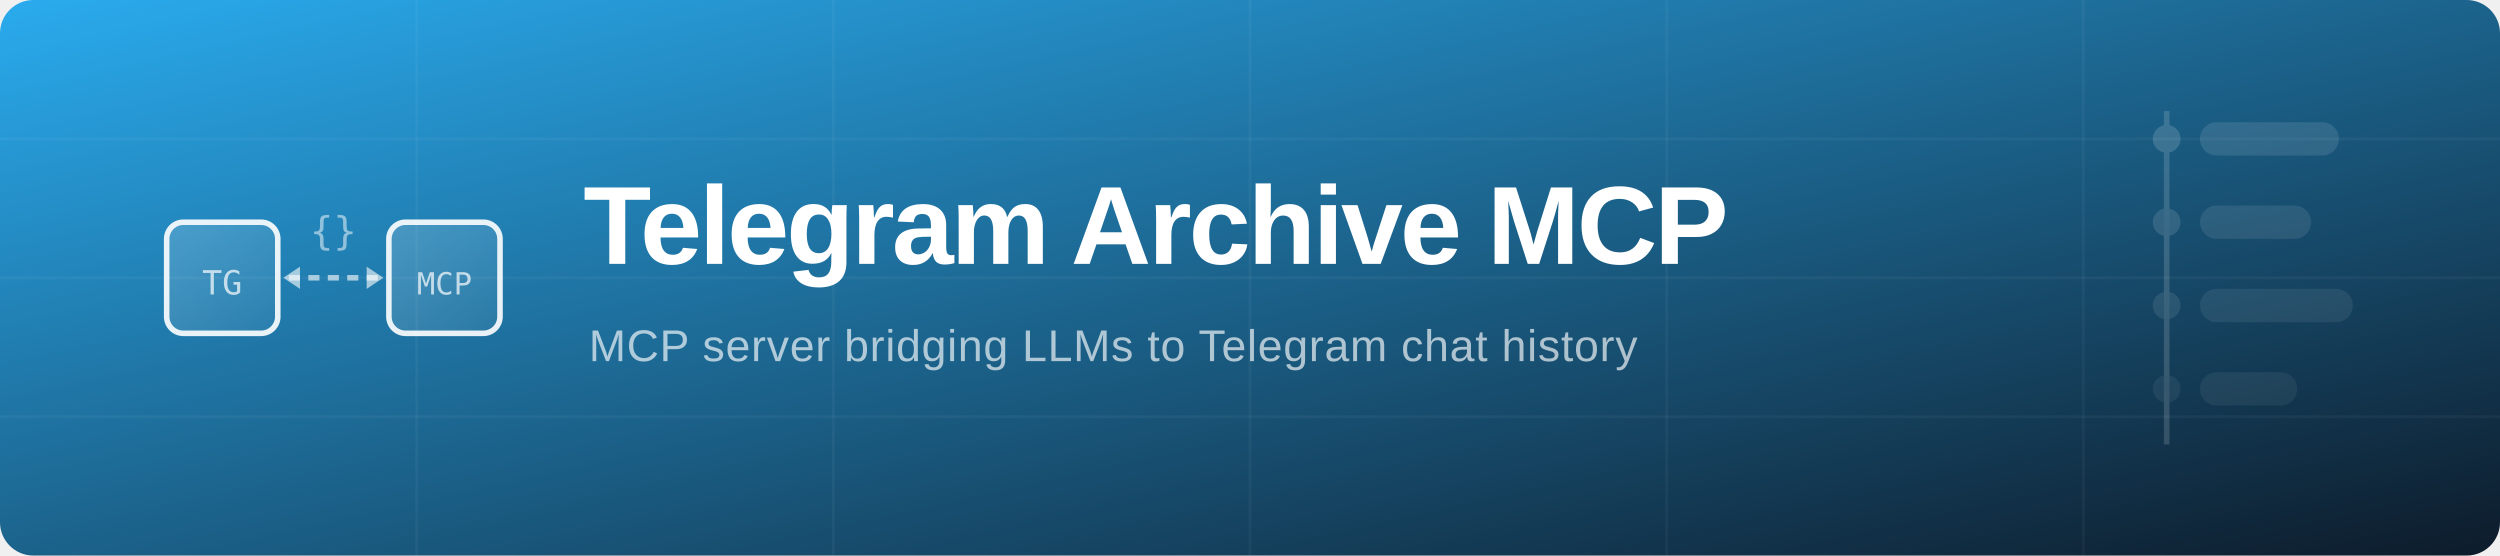
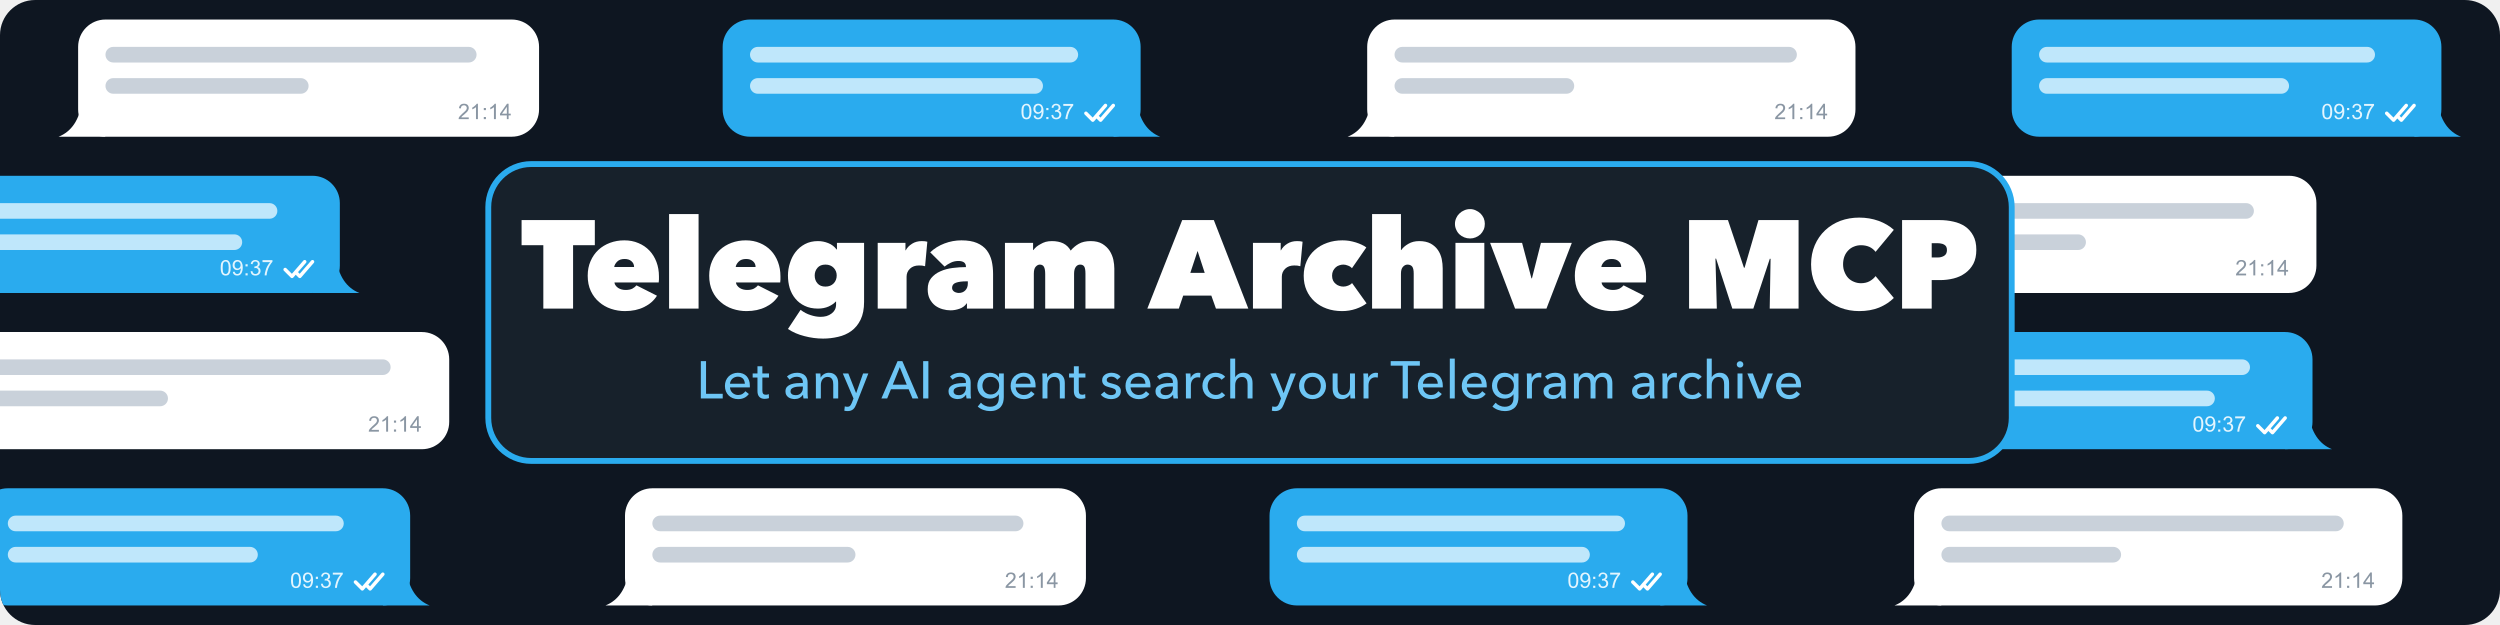
- <svg xmlns="http://www.w3.org/2000/svg" viewBox="0 0 900 200" width="900" height="200">
+ <svg xmlns="http://www.w3.org/2000/svg" viewBox="0 0 1280 320" width="1280" height="320" role="img" aria-label="Telegram Archive MCP: let any AI agent search your Telegram archive">
  <defs>
-     <linearGradient id="bg" x1="0%" y1="0%" x2="100%" y2="100%">
-       <stop offset="0%" stop-color="#2AABEE" />
-       <stop offset="100%" stop-color="#0D1B2A" />
-     </linearGradient>
-     <linearGradient id="glow" x1="0%" y1="0%" x2="100%" y2="100%">
-       <stop offset="0%" stop-color="#ffffff" stop-opacity="0.2" />
-       <stop offset="100%" stop-color="#ffffff" stop-opacity="0.05" />
-     </linearGradient>
+     <path id="avenirheavy0" d="M419 0H181V507H7V708H593V507H419Z" />
+     <path id="avenirheavy1" d="M403 333Q403 361 382 379Q362 397 327 397Q289 397 268 376Q247 355 244 333ZM602 258Q602 245 602 232Q601 218 600 209H246Q247 195 256 184Q264 173 276 165Q289 157 304 153Q320 149 336 149Q368 149 390 160Q411 172 422 186L586 103Q551 46 484 13Q418 -20 330 -20Q273 -20 219 -2Q165 16 124 52Q82 87 57 140Q32 193 32 263Q32 328 55 380Q78 433 118 470Q157 506 210 526Q264 546 325 546Q387 546 438 524Q489 503 526 464Q562 426 582 373Q602 320 602 258Z" />
+     <path id="avenirheavy2" d="M53 756H289V0H53Z" />
+     <path id="avenirheavy3" d="M32 265Q32 316 48 365Q63 414 93 453Q123 492 168 516Q213 540 272 540Q314 540 354 524Q395 508 421 473H424V526H641V54Q641 -32 613 -89Q585 -146 538 -180Q492 -213 433 -226Q374 -240 313 -240Q238 -240 163 -220Q88 -201 32 -163L133 -10Q171 -39 213 -52Q255 -66 293 -66Q318 -66 340 -60Q363 -53 380 -40Q397 -28 407 -10Q417 9 417 33V56H414Q395 34 358 17Q320 0 272 0Q211 0 166 22Q121 43 91 80Q61 116 46 164Q32 212 32 265ZM246 265Q246 227 268 202Q290 176 332 176Q373 176 398 202Q422 228 422 265Q422 300 398 326Q373 352 332 352Q290 352 268 326Q246 300 246 265Z" />
+     <path id="avenirheavy4" d="M53 526H275V466H277Q294 498 328 519Q361 540 406 540Q433 540 450 535L432 339Q421 342 408 344Q394 345 383 345Q338 345 311 319Q284 293 284 255V0H53Z" />
+     <path id="avenirheavy5" d="M334 218Q283 218 252 207Q221 196 221 166Q221 155 226 148Q231 140 239 135Q247 130 256 128Q266 125 274 125Q307 125 327 146Q347 167 347 200V218ZM332 334Q332 358 316 370Q299 381 272 381Q240 381 212 368Q183 354 161 336L46 450Q94 496 160 521Q226 546 296 546Q371 546 420 525Q469 504 498 467Q526 430 538 381Q549 332 549 277V0H340V42H338Q318 12 281 -1Q244 -14 209 -14Q178 -14 146 -5Q113 4 86 24Q60 44 43 76Q26 108 26 155Q26 210 54 244Q83 279 127 298Q171 318 226 325Q280 332 332 332Z" />
+     <path id="avenirheavy6" d="M375 0V276Q375 316 365 334Q355 352 332 352Q315 352 300 336Q284 320 284 279V0H53V526H278V468H280Q290 481 304 494Q319 506 338 516Q356 527 379 534Q402 540 429 540Q481 540 519 522Q557 503 579 464Q605 496 643 518Q681 540 739 540Q795 540 832 518Q868 496 890 463Q911 430 920 392Q928 353 928 320V0H697V280Q697 323 686 338Q676 352 654 352Q634 352 620 334Q606 315 606 279V0Z" />
+     <path id="avenirheavy7" d="M263 708H516L792 0H533L496 104H271L236 0H-16ZM386 461 328 286H443Z" />
+     <path id="avenirheavy8" d="M339 -20Q272 -20 216 0Q160 20 119 57Q78 94 55 146Q32 198 32 263Q32 327 56 380Q79 432 121 469Q163 506 220 526Q276 546 342 546Q369 546 396 542Q424 537 450 529Q475 521 496 511Q518 501 533 489L418 323Q406 337 386 344Q367 352 349 352Q332 352 316 346Q300 341 288 330Q275 318 267 302Q259 285 259 263Q259 241 267 224Q275 208 288 198Q300 187 316 182Q332 176 349 176Q369 176 388 184Q407 191 419 204L535 42Q502 16 450 -2Q397 -20 339 -20Z" />
+     <path id="avenirheavy9" d="M430 540Q485 540 522 520Q558 500 580 468Q601 437 610 398Q618 359 618 320V0H386V280Q386 320 374 336Q361 352 336 352Q316 352 300 334Q284 317 284 279V0H53V756H284V468H286Q306 497 343 518Q380 540 430 540Z" />
+     <path id="avenirheavy10" d="M54 526H285V0H54ZM50 678Q50 702 60 724Q69 745 86 761Q102 777 124 786Q146 796 171 796Q195 796 216 786Q237 777 254 761Q270 745 280 724Q289 702 289 678Q289 653 280 632Q270 610 254 594Q237 579 216 570Q195 561 171 561Q146 561 124 570Q102 579 86 594Q69 610 60 632Q50 653 50 678Z" />
+     <path id="avenirheavy11" d="M-8 526H248L323 242H327L399 526H646L443 0H192Z" />
+     <path id="avenirheavy12" d="M277 400 288 0H66V708H377L505 327H510L621 708H942V0H711L718 398L712 399L580 0H412L282 400Z" />
+     <path id="avenirheavy13" d="M34 354Q34 439 64 508Q94 577 146 626Q198 675 268 702Q339 728 419 728Q501 728 574 702Q647 675 696 630L550 454Q530 480 500 494Q470 507 433 507Q403 507 377 496Q351 486 332 466Q312 446 301 418Q290 389 290 354Q290 319 302 292Q313 264 332 244Q352 224 378 214Q404 203 433 203Q474 203 504 220Q533 237 550 260L696 85Q648 37 578 8Q508 -20 419 -20Q339 -20 268 7Q198 34 146 84Q94 133 64 202Q34 270 34 354Z" />
+     <path id="avenirheavy14" d="M303 228V0H66V708H370Q424 708 476 696Q528 685 569 658Q610 630 635 584Q660 539 660 470Q660 404 636 358Q611 312 570 283Q530 254 478 241Q425 228 370 228ZM303 523V409H353Q380 409 402 422Q425 436 425 468Q425 485 419 496Q413 506 402 512Q392 518 379 520Q366 523 353 523Z" />
+     <path id="avenirmed15" d="M185 88H501V0H86V708H185Z" />
+     <path id="avenirmed16" d="M428 279Q427 307 418 332Q410 356 394 374Q377 392 352 402Q328 413 295 413Q265 413 238 402Q212 392 192 374Q173 356 160 332Q148 307 146 279ZM523 241Q523 233 523 225Q523 217 522 209H146Q147 179 160 152Q172 126 193 106Q214 87 242 76Q269 65 300 65Q348 65 383 86Q418 107 438 137L504 84Q466 34 414 10Q363 -13 300 -13Q246 -13 200 5Q154 23 121 56Q88 88 69 134Q50 180 50 236Q50 291 68 338Q87 384 120 417Q153 450 198 468Q243 487 295 487Q347 487 390 470Q432 453 462 421Q491 389 507 344Q523 298 523 241Z" />
+     <path id="avenirmed17" d="M313 397H187V150Q187 107 203 88Q219 70 254 70Q267 70 282 73Q297 76 309 82L312 5Q295 -1 274 -4Q254 -8 232 -8Q165 -8 130 29Q94 66 94 140V397H3V474H94V610H187V474H313Z" />
+     <path id="avenirmed18" d="M376 307Q376 360 344 386Q312 411 259 411Q219 411 184 396Q148 380 124 356L74 416Q109 449 160 468Q210 487 268 487Q319 487 356 472Q394 458 418 433Q442 408 454 374Q466 340 466 301V94Q466 70 468 44Q469 17 473 0H388Q380 34 380 68H377Q351 30 312 9Q272 -12 218 -12Q190 -12 160 -4Q129 3 104 20Q79 37 62 65Q46 93 46 134Q46 188 75 220Q104 251 151 268Q198 284 257 289Q316 294 376 294ZM353 226Q318 226 280 223Q243 220 212 211Q182 202 162 184Q142 166 142 136Q142 115 150 101Q159 87 173 78Q187 69 204 66Q221 62 239 62Q305 62 340 102Q376 141 376 201V226Z" />
+     <path id="avenirmed19" d="M166 474Q168 456 169 434Q170 411 170 396H173Q182 415 198 432Q213 448 233 460Q253 473 277 480Q301 487 327 487Q373 487 406 472Q439 456 461 430Q483 404 494 369Q504 334 504 294V0H410V263Q410 292 406 318Q401 344 389 364Q377 384 356 396Q335 408 302 408Q246 408 210 366Q175 323 175 252V0H81V372Q81 391 80 421Q79 451 77 474Z" />
+     <path id="avenirmed20" d="M261 102H263L394 474H494L264 -112Q252 -142 238 -166Q224 -189 205 -206Q186 -222 160 -231Q135 -240 100 -240Q85 -240 70 -238Q54 -237 38 -233L47 -150Q71 -158 94 -158Q131 -158 149 -138Q167 -117 182 -79L212 0L9 474H114Z" />
+     <path id="avenirmed21" d="M115 0H5L312 708H402L706 0H594L522 174H186ZM221 261H486L354 593Z" />
+     <path id="avenirmed22" d="M185 0H86V708H185Z" />
+     <path id="avenirmed23" d="M118 -81Q149 -116 196 -137Q242 -158 291 -158Q338 -158 370 -144Q402 -131 422 -108Q441 -84 450 -52Q458 -20 458 17V78H456Q430 38 385 17Q340 -4 289 -4Q235 -4 190 15Q146 34 115 67Q84 100 67 144Q50 189 50 240Q50 291 67 336Q84 381 115 414Q146 448 190 468Q234 487 288 487Q339 487 386 465Q432 443 459 398H461V474H552V24Q552 -28 539 -76Q526 -123 495 -160Q464 -196 414 -218Q364 -240 290 -240Q228 -240 166 -218Q103 -195 58 -154ZM147 242Q147 209 158 179Q168 149 188 126Q209 103 238 89Q267 75 304 75Q340 75 370 88Q400 101 421 124Q442 146 454 176Q465 207 465 242Q465 276 454 306Q442 336 420 359Q399 382 370 396Q340 409 304 409Q267 409 238 396Q209 382 188 360Q168 337 158 306Q147 276 147 242Z" />
+     <path id="avenirmed24" d="M337 354Q321 380 292 396Q263 413 227 413Q211 413 195 410Q179 406 166 398Q154 391 146 380Q139 368 139 351Q139 321 166 306Q193 292 247 280Q281 272 310 261Q339 250 360 234Q382 217 394 194Q406 171 406 140Q406 98 390 69Q374 40 348 22Q321 3 287 -5Q253 -13 217 -13Q163 -13 112 8Q60 29 26 72L93 129Q112 101 146 82Q179 63 219 63Q237 63 254 66Q270 70 284 78Q297 86 305 99Q313 112 313 132Q313 165 282 181Q250 197 189 211Q165 217 140 226Q116 234 96 249Q76 264 64 286Q51 309 51 342Q51 380 66 408Q82 435 107 452Q132 470 164 478Q196 487 230 487Q281 487 328 467Q376 447 402 409Z" />
+     <path id="avenirmed25" d="M81 372Q81 391 80 421Q79 451 77 474H166Q168 456 169 432Q170 409 170 394H173Q193 436 232 462Q270 487 318 487Q340 487 355 483L351 396Q331 401 308 401Q274 401 249 388Q224 376 208 355Q191 334 183 306Q175 279 175 249V0H81V372Z" />
+     <path id="avenirmed26" d="M413 354Q398 377 368 392Q338 408 304 408Q267 408 238 394Q210 380 190 356Q170 333 160 302Q149 271 149 237Q149 203 160 172Q170 141 190 118Q210 94 239 80Q268 66 305 66Q341 66 370 80Q400 94 419 118L482 61Q452 26 407 6Q362 -13 305 -13Q250 -13 204 5Q157 23 123 56Q89 88 70 134Q50 180 50 237Q50 293 69 339Q88 385 122 418Q156 451 202 469Q249 487 303 487Q353 487 402 467Q452 447 481 409Z" />
+     <path id="avenirmed27" d="M179 402Q196 437 237 462Q278 487 329 487Q375 487 408 472Q441 456 463 430Q485 404 496 369Q506 334 506 294V0H412V262Q412 291 408 317Q403 343 391 363Q379 383 358 395Q338 407 305 407Q249 407 213 364Q177 322 177 251V0H83V756H177V402Z" />
+     <path id="avenirmed28" d="M561 238Q561 183 542 137Q522 91 488 58Q453 24 406 6Q359 -13 305 -13Q251 -13 204 6Q157 24 123 58Q89 91 70 137Q50 183 50 238Q50 293 70 338Q89 384 123 417Q157 450 204 468Q251 487 305 487Q359 487 406 468Q453 450 488 417Q522 384 542 338Q561 293 561 238ZM463 238Q463 272 452 303Q442 334 422 358Q402 381 372 395Q343 409 305 409Q267 409 238 395Q208 381 188 358Q168 334 158 303Q147 272 147 238Q147 204 158 173Q168 142 188 118Q208 94 238 80Q267 66 305 66Q343 66 372 80Q402 94 422 118Q442 142 452 173Q463 204 463 238Z" />
+     <path id="avenirmed29" d="M415 0Q413 18 412 40Q411 63 411 78H409Q391 40 348 14Q306 -13 254 -13Q208 -13 174 2Q141 17 120 44Q98 70 88 105Q77 140 77 180V474H171V212Q171 183 176 156Q180 130 192 110Q204 90 225 78Q246 66 279 66Q336 66 371 108Q406 151 406 222V474H500V102Q500 83 501 53Q502 23 504 0Z" />
+     <path id="avenirmed30" d="M334 0H235V621H8V708H561V621H334Z" />
+     <path id="avenirmed31" d="M177 0H83V756H177Z" />
+     <path id="avenirmed32" d="M173 396Q191 434 230 460Q270 487 324 487Q372 487 410 465Q449 443 471 392Q495 438 538 462Q581 487 632 487Q678 487 711 472Q744 456 766 430Q788 404 798 369Q809 334 809 294V0H715V263Q715 292 710 318Q705 344 693 364Q681 384 661 396Q641 408 610 408Q578 408 555 394Q532 381 518 360Q503 338 496 311Q490 284 490 256V0H396V282Q396 310 391 333Q386 356 374 372Q362 389 343 398Q324 408 296 408Q244 408 210 366Q175 323 175 252V0H81V372Q81 391 80 421Q79 451 77 474H166Q168 456 169 434Q170 411 170 396H173Z" />
+     <path id="avenirmed33" d="M176 0H82V474H176ZM192 645Q192 619 174 602Q155 585 129 585Q103 585 85 602Q67 620 67 645Q67 671 85 688Q103 706 129 706Q155 706 174 688Q192 671 192 645Z" />
+     <path id="avenirmed34" d="M304 0H202L9 474H113L252 101H254L394 474H494Z" />
+     <path id="t1" d="M5.5 -0.9V0H0.3Q0.3 -0.3 0.4 -0.7Q0.6 -1.2 1.1 -1.7Q1.5 -2.2 2.3 -2.9Q3.6 -4 4.1 -4.6Q4.5 -5.2 4.5 -5.7Q4.5 -6.3 4.1 -6.7Q3.7 -7.1 3.1 -7.1Q2.4 -7.1 1.9 -6.7Q1.5 -6.3 1.5 -5.5L0.5 -5.6Q0.6 -6.7 1.3 -7.3Q1.9 -7.9 3.1 -7.9Q4.2 -7.9 4.9 -7.3Q5.5 -6.6 5.5 -5.7Q5.5 -5.2 5.3 -4.8Q5.1 -4.3 4.7 -3.8Q4.2 -3.3 3.2 -2.4Q2.3 -1.7 2.1 -1.5Q1.8 -1.2 1.7 -0.9ZM10.2 0H9.2V-6.2Q8.9 -5.8 8.3 -5.5Q7.8 -5.2 7.3 -5V-5.9Q8.1 -6.3 8.7 -6.9Q9.3 -7.4 9.6 -7.9H10.2ZM13.2 -4.6V-5.7H14.3V-4.6ZM13.2 0V-1.1H14.3V0ZM19.4 0H18.4V-6.2Q18.1 -5.8 17.5 -5.5Q16.9 -5.2 16.5 -5V-5.9Q17.3 -6.3 17.9 -6.9Q18.5 -7.4 18.8 -7.9H19.4ZM25 0V-1.9H21.5V-2.8L25.1 -7.9H25.9V-2.8H27V-1.9H25.9V0ZM25 -2.8V-6.3L22.5 -2.8Z" />
+     <path id="t2" d="M0.5 -3.9Q0.5 -5.3 0.7 -6.1Q1 -7 1.6 -7.4Q2.2 -7.9 3 -7.9Q3.7 -7.9 4.1 -7.7Q4.6 -7.4 4.9 -6.9Q5.2 -6.4 5.4 -5.7Q5.6 -5.1 5.6 -3.9Q5.6 -2.5 5.3 -1.6Q5 -0.8 4.5 -0.3Q3.9 0.1 3 0.1Q1.9 0.1 1.2 -0.7Q0.5 -1.7 0.5 -3.9ZM1.5 -3.9Q1.5 -1.9 1.9 -1.3Q2.4 -0.7 3 -0.7Q3.7 -0.7 4.1 -1.3Q4.6 -1.9 4.6 -3.9Q4.6 -5.8 4.1 -6.5Q3.7 -7.1 3 -7.1Q2.3 -7.1 1.9 -6.5Q1.5 -5.8 1.5 -3.9ZM6.7 -1.8 7.6 -1.9Q7.8 -1.3 8.1 -1Q8.4 -0.7 9 -0.7Q9.4 -0.7 9.7 -0.9Q10.1 -1.1 10.3 -1.4Q10.5 -1.8 10.6 -2.3Q10.8 -2.9 10.8 -3.5Q10.8 -3.6 10.8 -3.7Q10.5 -3.2 10 -3Q9.5 -2.7 8.9 -2.7Q7.9 -2.7 7.3 -3.4Q6.6 -4.1 6.6 -5.2Q6.6 -6.4 7.3 -7.2Q8 -7.9 9.1 -7.9Q9.8 -7.9 10.5 -7.5Q11.1 -7.1 11.4 -6.3Q11.8 -5.5 11.8 -4.1Q11.8 -2.6 11.4 -1.7Q11.1 -0.8 10.4 -0.3Q9.8 0.1 8.9 0.1Q8 0.1 7.4 -0.4Q6.8 -0.9 6.7 -1.8ZM10.7 -5.3Q10.7 -6.1 10.2 -6.6Q9.8 -7.1 9.2 -7.1Q8.5 -7.1 8 -6.6Q7.6 -6.1 7.6 -5.2Q7.6 -4.5 8 -4Q8.5 -3.5 9.1 -3.5Q9.8 -3.5 10.2 -4Q10.7 -4.5 10.7 -5.3ZM13.2 -4.6V-5.7H14.3V-4.6ZM13.2 0V-1.1H14.3V0ZM15.8 -2.1 16.7 -2.2Q16.9 -1.4 17.3 -1Q17.7 -0.7 18.3 -0.7Q18.9 -0.7 19.4 -1.1Q19.9 -1.6 19.9 -2.3Q19.9 -3 19.4 -3.4Q19 -3.8 18.3 -3.8Q18.1 -3.8 17.7 -3.7L17.8 -4.6Q17.9 -4.6 17.9 -4.6Q18.5 -4.6 19 -4.9Q19.5 -5.2 19.5 -5.9Q19.5 -6.4 19.2 -6.8Q18.8 -7.1 18.2 -7.1Q17.7 -7.1 17.3 -6.8Q16.9 -6.4 16.8 -5.7L15.9 -5.9Q16 -6.8 16.7 -7.4Q17.3 -7.9 18.2 -7.9Q18.9 -7.9 19.4 -7.6Q19.9 -7.4 20.2 -6.9Q20.5 -6.4 20.5 -5.9Q20.5 -5.3 20.2 -4.9Q20 -4.5 19.4 -4.3Q20.1 -4.1 20.5 -3.6Q20.9 -3.1 20.9 -2.3Q20.9 -1.3 20.2 -0.6Q19.4 0.1 18.3 0.1Q17.2 0.1 16.5 -0.5Q15.9 -1.1 15.8 -2.1ZM21.9 -6.8V-7.8H27V-7Q26.3 -6.2 25.5 -4.9Q24.8 -3.6 24.4 -2.2Q24.1 -1.2 24 0H23Q23 -0.9 23.4 -2.2Q23.7 -3.6 24.4 -4.8Q25.1 -6 25.8 -6.8Z" />
+     <path id="tk" d="M0 5L3.5 8.5L10 1M5.5 6.5L7.5 8.5L14 1" fill="none" stroke-width="1.8" stroke-linecap="round" stroke-linejoin="round" />
  </defs>
-   <rect width="900" height="200" rx="12" fill="url(#bg)" />
-   <g stroke="#ffffff" stroke-opacity="0.04" stroke-width="1">
-     <line x1="0" y1="50" x2="900" y2="50" />
-     <line x1="0" y1="100" x2="900" y2="100" />
-     <line x1="0" y1="150" x2="900" y2="150" />
-     <line x1="150" y1="0" x2="150" y2="200" />
-     <line x1="300" y1="0" x2="300" y2="200" />
-     <line x1="450" y1="0" x2="450" y2="200" />
-     <line x1="600" y1="0" x2="600" y2="200" />
-     <line x1="750" y1="0" x2="750" y2="200" />
-   </g>
-   <g transform="translate(60, 60)">
-     <rect x="0" y="20" width="40" height="40" rx="6" fill="url(#glow)" stroke="#ffffff" stroke-width="2" opacity="0.9" />
-     <text x="20" y="46" text-anchor="middle" font-family="monospace" font-size="12" fill="#ffffff" opacity="0.7">TG</text>
-     <line x1="44" y1="40" x2="76" y2="40" stroke="#ffffff" stroke-width="2" stroke-dasharray="4,3" opacity="0.6" />
-     <text x="60" y="28" text-anchor="middle" font-family="monospace" font-size="14" fill="#ffffff" opacity="0.5">{}</text>
-     <rect x="80" y="20" width="40" height="40" rx="6" fill="url(#glow)" stroke="#ffffff" stroke-width="2" opacity="0.9" />
-     <text x="100" y="46" text-anchor="middle" font-family="monospace" font-size="11" fill="#ffffff" opacity="0.7">MCP</text>
-     <polygon points="72,36 78,40 72,44" fill="#ffffff" opacity="0.6" />
-     <polygon points="48,36 42,40 48,44" fill="#ffffff" opacity="0.6" />
-   </g>
-   <text x="210" y="95" font-family="'Segoe UI', 'Helvetica Neue', Arial, sans-serif" font-size="40" font-weight="700" fill="#ffffff" letter-spacing="-1">
-     Telegram Archive MCP
-   </text>
-   <text x="212" y="130" font-family="'Segoe UI', 'Helvetica Neue', Arial, sans-serif" font-size="16" fill="#ffffff" opacity="0.65" letter-spacing="0.3">
-     MCP server bridging LLMs to Telegram chat history
-   </text>
-   <g transform="translate(770, 40)" opacity="0.15">
-     <line x1="10" y1="0" x2="10" y2="120" stroke="#ffffff" stroke-width="2" />
-     <circle cx="10" cy="10" r="5" fill="#ffffff" />
-     <rect x="22" y="4" width="50" height="12" rx="6" fill="#ffffff" opacity="0.7" />
-     <circle cx="10" cy="40" r="5" fill="#ffffff" opacity="0.8" />
-     <rect x="22" y="34" width="40" height="12" rx="6" fill="#ffffff" opacity="0.6" />
-     <circle cx="10" cy="70" r="5" fill="#ffffff" opacity="0.6" />
-     <rect x="22" y="64" width="55" height="12" rx="6" fill="#ffffff" opacity="0.5" />
-     <circle cx="10" cy="100" r="5" fill="#ffffff" opacity="0.4" />
-     <rect x="22" y="94" width="35" height="12" rx="6" fill="#ffffff" opacity="0.4" />
+   <clipPath id="c">
+     <rect width="1280" height="320" rx="18" />
+   </clipPath>
+   <g clip-path="url(#c)">
+     <rect width="1280" height="320" fill="#0E1621" />
+     <rect x="40" y="10" width="236" height="60" rx="14" fill="#ffffff" />
+     <path d="M54 70H30Q40 66 42 52Z" fill="#ffffff" />
+     <rect x="54" y="24" width="190" height="8" rx="4" fill="#c9d1da" />
+     <rect x="54" y="40" width="104" height="8" rx="4" fill="#c9d1da" />
+     <use href="#t1" x="234.5" y="61" fill="#8a96a3" />
+     <rect x="370" y="10" width="214" height="60" rx="14" fill="#2AABEE" />
+     <path d="M570 70H594Q584 66 582 52Z" fill="#2AABEE" />
+     <rect x="384" y="24" width="168" height="8" rx="4" fill="#bfe7fb" />
+     <rect x="384" y="40" width="150" height="8" rx="4" fill="#bfe7fb" />
+     <use href="#t2" x="522.5" y="61" fill="#e3f5fe" />
+     <use href="#tk" x="556" y="53" stroke="#ffffff" />
+     <rect x="700" y="10" width="250" height="60" rx="14" fill="#ffffff" />
+     <path d="M714 70H690Q700 66 702 52Z" fill="#ffffff" />
+     <rect x="714" y="24" width="206" height="8" rx="4" fill="#c9d1da" />
+     <rect x="714" y="40" width="92" height="8" rx="4" fill="#c9d1da" />
+     <use href="#t1" x="908.5" y="61" fill="#8a96a3" />
+     <rect x="1030" y="10" width="220" height="60" rx="14" fill="#2AABEE" />
+     <path d="M1236 70H1260Q1250 66 1248 52Z" fill="#2AABEE" />
+     <rect x="1044" y="24" width="172" height="8" rx="4" fill="#bfe7fb" />
+     <rect x="1044" y="40" width="128" height="8" rx="4" fill="#bfe7fb" />
+     <use href="#t2" x="1188.5" y="61" fill="#e3f5fe" />
+     <use href="#tk" x="1222" y="53" stroke="#ffffff" />
+     <rect x="-40" y="90" width="214" height="60" rx="14" fill="#2AABEE" />
+     <path d="M160 150H184Q174 146 172 132Z" fill="#2AABEE" />
+     <rect x="-26" y="104" width="168" height="8" rx="4" fill="#bfe7fb" />
+     <rect x="-26" y="120" width="150" height="8" rx="4" fill="#bfe7fb" />
+     <use href="#t2" x="112.5" y="141" fill="#e3f5fe" />
+     <use href="#tk" x="146" y="133" stroke="#ffffff" />
+     <rect x="290" y="90" width="250" height="60" rx="14" fill="#ffffff" />
+     <path d="M304 150H280Q290 146 292 132Z" fill="#ffffff" />
+     <rect x="304" y="104" width="206" height="8" rx="4" fill="#c9d1da" />
+     <rect x="304" y="120" width="92" height="8" rx="4" fill="#c9d1da" />
+     <use href="#t1" x="498.5" y="141" fill="#8a96a3" />
+     <rect x="620" y="90" width="220" height="60" rx="14" fill="#2AABEE" />
+     <path d="M826 150H850Q840 146 838 132Z" fill="#2AABEE" />
+     <rect x="634" y="104" width="172" height="8" rx="4" fill="#bfe7fb" />
+     <rect x="634" y="120" width="128" height="8" rx="4" fill="#bfe7fb" />
+     <use href="#t2" x="778.5" y="141" fill="#e3f5fe" />
+     <use href="#tk" x="812" y="133" stroke="#ffffff" />
+     <rect x="950" y="90" width="236" height="60" rx="14" fill="#ffffff" />
+     <path d="M964 150H940Q950 146 952 132Z" fill="#ffffff" />
+     <rect x="964" y="104" width="190" height="8" rx="4" fill="#c9d1da" />
+     <rect x="964" y="120" width="104" height="8" rx="4" fill="#c9d1da" />
+     <use href="#t1" x="1144.5" y="141" fill="#8a96a3" />
+     <rect x="-20" y="170" width="250" height="60" rx="14" fill="#ffffff" />
+     <path d="M-6 230H-30Q-20 226 -18 212Z" fill="#ffffff" />
+     <rect x="-6" y="184" width="206" height="8" rx="4" fill="#c9d1da" />
+     <rect x="-6" y="200" width="92" height="8" rx="4" fill="#c9d1da" />
+     <use href="#t1" x="188.5" y="221" fill="#8a96a3" />
+     <rect x="310" y="170" width="220" height="60" rx="14" fill="#2AABEE" />
+     <path d="M516 230H540Q530 226 528 212Z" fill="#2AABEE" />
+     <rect x="324" y="184" width="172" height="8" rx="4" fill="#bfe7fb" />
+     <rect x="324" y="200" width="128" height="8" rx="4" fill="#bfe7fb" />
+     <use href="#t2" x="468.5" y="221" fill="#e3f5fe" />
+     <use href="#tk" x="502" y="213" stroke="#ffffff" />
+     <rect x="640" y="170" width="236" height="60" rx="14" fill="#ffffff" />
+     <path d="M654 230H630Q640 226 642 212Z" fill="#ffffff" />
+     <rect x="654" y="184" width="190" height="8" rx="4" fill="#c9d1da" />
+     <rect x="654" y="200" width="104" height="8" rx="4" fill="#c9d1da" />
+     <use href="#t1" x="834.5" y="221" fill="#8a96a3" />
+     <rect x="970" y="170" width="214" height="60" rx="14" fill="#2AABEE" />
+     <path d="M1170 230H1194Q1184 226 1182 212Z" fill="#2AABEE" />
+     <rect x="984" y="184" width="168" height="8" rx="4" fill="#bfe7fb" />
+     <rect x="984" y="200" width="150" height="8" rx="4" fill="#bfe7fb" />
+     <use href="#t2" x="1122.5" y="221" fill="#e3f5fe" />
+     <use href="#tk" x="1156" y="213" stroke="#ffffff" />
+     <rect x="-10" y="250" width="220" height="60" rx="14" fill="#2AABEE" />
+     <path d="M196 310H220Q210 306 208 292Z" fill="#2AABEE" />
+     <rect x="4" y="264" width="172" height="8" rx="4" fill="#bfe7fb" />
+     <rect x="4" y="280" width="128" height="8" rx="4" fill="#bfe7fb" />
+     <use href="#t2" x="148.5" y="301" fill="#e3f5fe" />
+     <use href="#tk" x="182" y="293" stroke="#ffffff" />
+     <rect x="320" y="250" width="236" height="60" rx="14" fill="#ffffff" />
+     <path d="M334 310H310Q320 306 322 292Z" fill="#ffffff" />
+     <rect x="334" y="264" width="190" height="8" rx="4" fill="#c9d1da" />
+     <rect x="334" y="280" width="104" height="8" rx="4" fill="#c9d1da" />
+     <use href="#t1" x="514.5" y="301" fill="#8a96a3" />
+     <rect x="650" y="250" width="214" height="60" rx="14" fill="#2AABEE" />
+     <path d="M850 310H874Q864 306 862 292Z" fill="#2AABEE" />
+     <rect x="664" y="264" width="168" height="8" rx="4" fill="#bfe7fb" />
+     <rect x="664" y="280" width="150" height="8" rx="4" fill="#bfe7fb" />
+     <use href="#t2" x="802.5" y="301" fill="#e3f5fe" />
+     <use href="#tk" x="836" y="293" stroke="#ffffff" />
+     <rect x="980" y="250" width="250" height="60" rx="14" fill="#ffffff" />
+     <path d="M994 310H970Q980 306 982 292Z" fill="#ffffff" />
+     <rect x="994" y="264" width="206" height="8" rx="4" fill="#c9d1da" />
+     <rect x="994" y="280" width="92" height="8" rx="4" fill="#c9d1da" />
+     <use href="#t1" x="1188.5" y="301" fill="#8a96a3" />
+     <rect x="250" y="84" width="780" height="152" rx="22" fill="#17212B" stroke="#2AABEE" stroke-width="3" />
+     <g fill="#ffffff" transform="translate(266.6 158.0) scale(0.064 -0.064)">
+       <use href="#avenirheavy0" x="0" />
+       <use href="#avenirheavy1" x="504" />
+       <use href="#avenirheavy2" x="1134" />
+       <use href="#avenirheavy1" x="1476" />
+       <use href="#avenirheavy3" x="2106" />
+       <use href="#avenirheavy4" x="2803" />
+       <use href="#avenirheavy5" x="3230" />
+       <use href="#avenirheavy6" x="3821" />
+       <use href="#avenirheavy7" x="5029" />
+       <use href="#avenirheavy4" x="5805" />
+       <use href="#avenirheavy8" x="6232" />
+       <use href="#avenirheavy9" x="6758" />
+       <use href="#avenirheavy10" x="7424" />
+       <use href="#avenirheavy11" x="7763" />
+       <use href="#avenirheavy1" x="8401" />
+       <use href="#avenirheavy12" x="9281" />
+       <use href="#avenirheavy13" x="10289" />
+       <use href="#avenirheavy14" x="10985" />
+     </g>
+     <g fill="#6ec6f5" transform="translate(356.5 204.0) scale(0.027 -0.027)">
+       <use href="#avenirmed15" x="0" />
+       <use href="#avenirmed16" x="493" />
+       <use href="#avenirmed17" x="1066" />
+       <use href="#avenirmed18" x="1645" />
+       <use href="#avenirmed19" x="2187" />
+       <use href="#avenirmed20" x="2769" />
+       <use href="#avenirmed21" x="3505" />
+       <use href="#avenirmed22" x="4216" />
+       <use href="#avenirmed18" x="4737" />
+       <use href="#avenirmed23" x="5279" />
+       <use href="#avenirmed16" x="5911" />
+       <use href="#avenirmed19" x="6484" />
+       <use href="#avenirmed17" x="7066" />
+       <use href="#avenirmed24" x="7645" />
+       <use href="#avenirmed16" x="8089" />
+       <use href="#avenirmed18" x="8662" />
+       <use href="#avenirmed25" x="9204" />
+       <use href="#avenirmed26" x="9548" />
+       <use href="#avenirmed27" x="10042" />
+       <use href="#avenirmed20" x="10876" />
+       <use href="#avenirmed28" x="11380" />
+       <use href="#avenirmed29" x="11990" />
+       <use href="#avenirmed25" x="12572" />
+       <use href="#avenirmed30" x="13160" />
+       <use href="#avenirmed16" x="13633" />
+       <use href="#avenirmed31" x="14206" />
+       <use href="#avenirmed16" x="14466" />
+       <use href="#avenirmed23" x="15039" />
+       <use href="#avenirmed25" x="15671" />
+       <use href="#avenirmed18" x="16020" />
+       <use href="#avenirmed32" x="16562" />
+       <use href="#avenirmed18" x="17699" />
+       <use href="#avenirmed25" x="18241" />
+       <use href="#avenirmed26" x="18585" />
+       <use href="#avenirmed27" x="19079" />
+       <use href="#avenirmed33" x="19663" />
+       <use href="#avenirmed34" x="19922" />
+       <use href="#avenirmed16" x="20426" />
+     </g>
  </g>
</svg>
